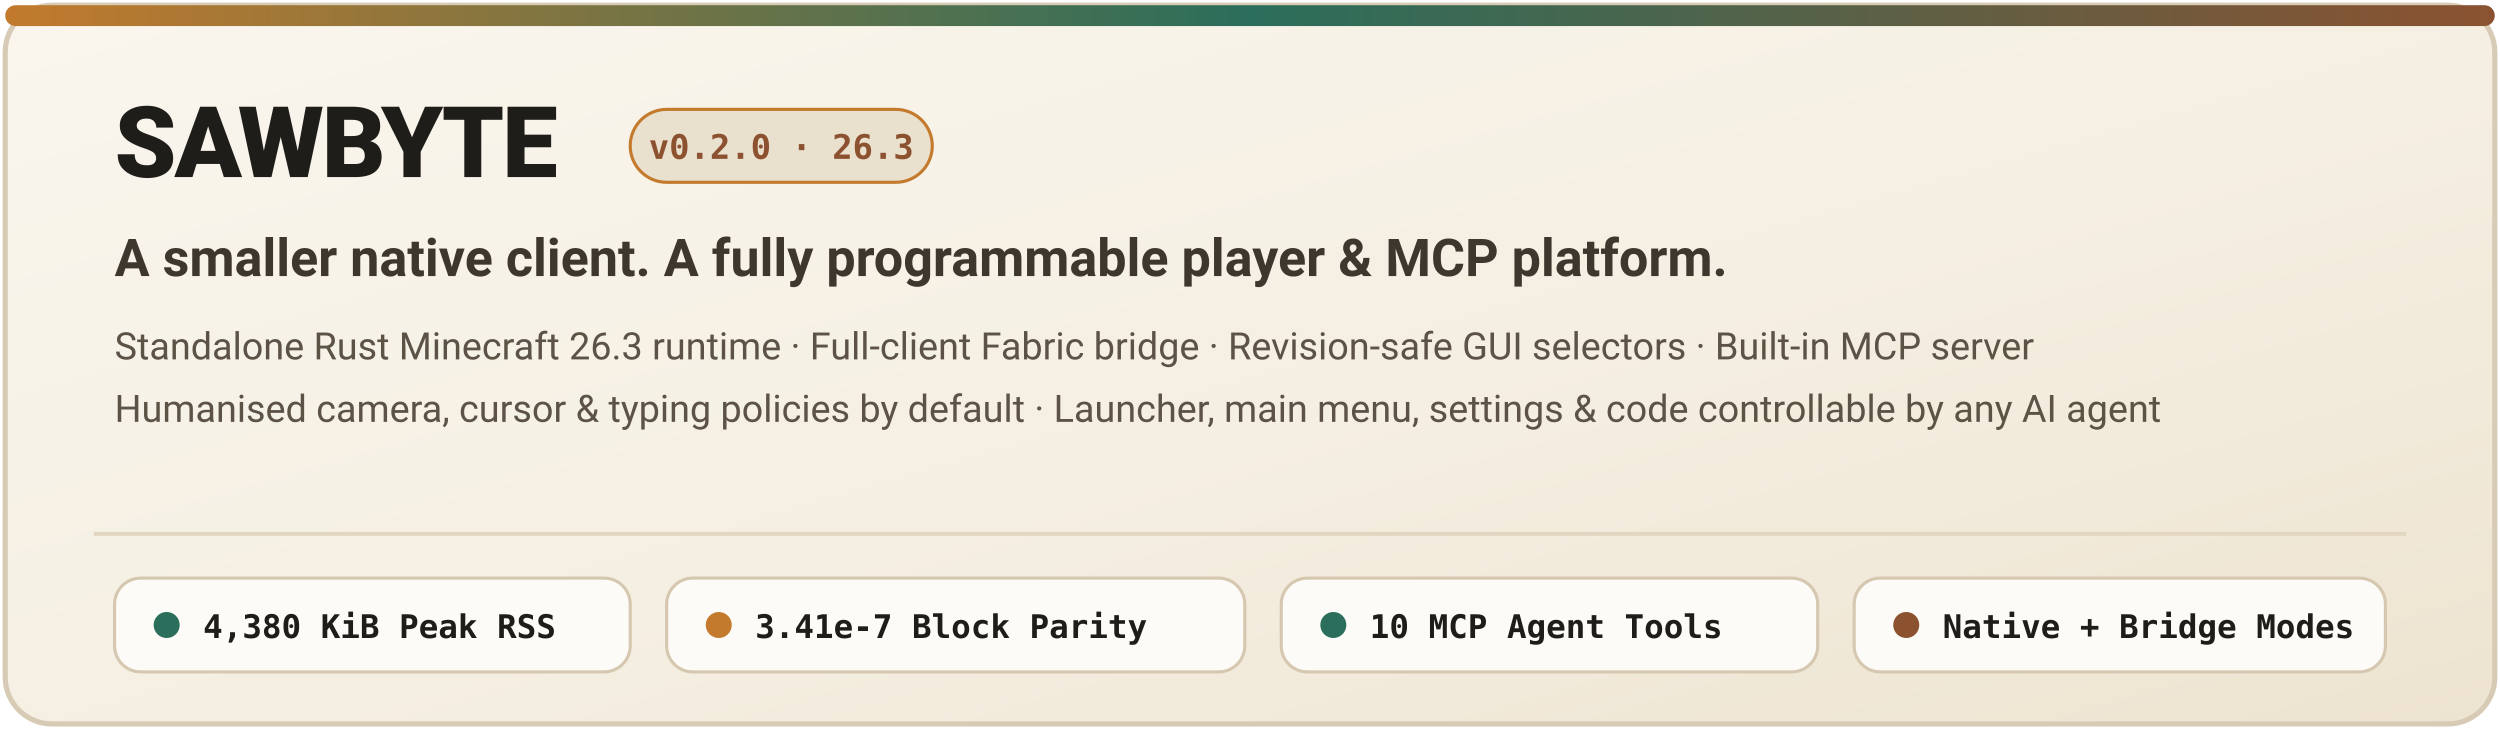
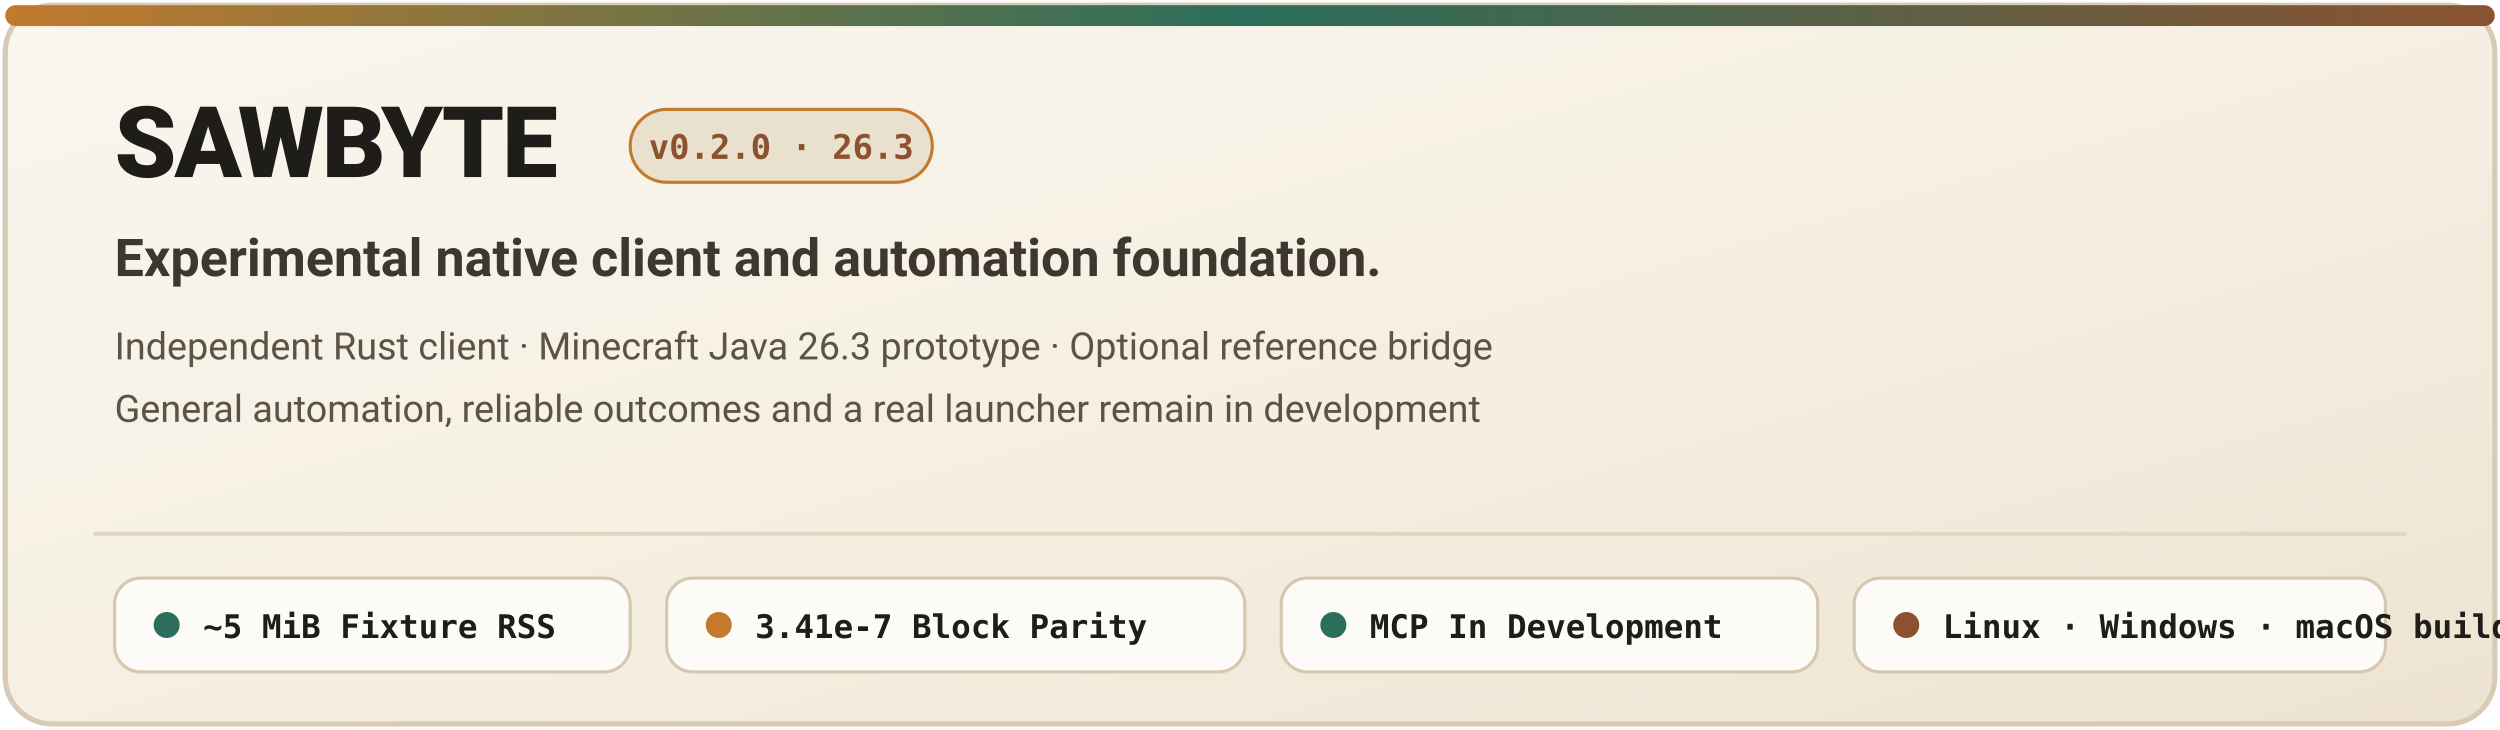
<svg xmlns="http://www.w3.org/2000/svg" viewBox="0 0 960 280" width="100%">
  <defs>
    <linearGradient id="creamBg" x1="0%" y1="0%" x2="100%" y2="100%">
      <stop offset="0%" stop-color="#FAF6EE" />
      <stop offset="55%" stop-color="#F5EFE2" />
      <stop offset="100%" stop-color="#EDE3D0" />
    </linearGradient>
    <linearGradient id="accentBar" x1="0%" y1="0%" x2="100%" y2="0%">
      <stop offset="0%" stop-color="#C47A2C" />
      <stop offset="50%" stop-color="#2B6E5B" />
      <stop offset="100%" stop-color="#8C5230" />
    </linearGradient>
  </defs>
  <rect x="2" y="2" width="956" height="276" rx="18" fill="url(#creamBg)" stroke="#D8CBB5" stroke-width="2" />
  <rect x="2" y="2" width="956" height="8" rx="4" fill="url(#accentBar)" />
  <line x1="36" y1="205" x2="924" y2="205" stroke="#E2D6C1" stroke-width="1.5" />
  <text x="44" y="68" font-family="ui-sans-serif, -apple-system, BlinkMacSystemFont, 'Segoe UI', Roboto, sans-serif" font-size="38" font-weight="800" fill="#1F1D1A" letter-spacing="-0.8">SAWBYTE</text>
  <rect x="242" y="42" width="116" height="28" rx="14" fill="#EAE0CE" stroke="#C47A2C" stroke-width="1.2" />
  <text x="300" y="61" text-anchor="middle" font-family="ui-monospace, SFMono-Regular, Menlo, monospace" font-size="13" font-weight="700" fill="#8C5230">v0.2.0 · 26.3</text>
  <text x="44" y="106" font-family="ui-sans-serif, -apple-system, BlinkMacSystemFont, 'Segoe UI', Roboto, sans-serif" font-size="20" font-weight="600" fill="#3D372E">
-     A smaller native client. A fully programmable player &amp; MCP platform.
+     Experimental native client and automation foundation.
  </text>
  <text x="44" y="138" font-family="ui-sans-serif, -apple-system, BlinkMacSystemFont, 'Segoe UI', Roboto, sans-serif" font-size="14.5" fill="#5C5346">
-     Standalone Rust Minecraft 26.3 runtime · Full-client Fabric bridge · Revision-safe GUI selectors · Built-in MCP server
+     Independent Rust client · Minecraft Java 26.3 prototype · Optional reference bridge
  </text>
  <text x="44" y="162" font-family="ui-sans-serif, -apple-system, BlinkMacSystemFont, 'Segoe UI', Roboto, sans-serif" font-size="14.5" fill="#5C5346">
-     Humanised camera, cursor &amp; typing policies by default · Launcher, main menu, settings &amp; code controllable by any AI agent
+     General automation, reliable outcomes and a real launcher remain in development
  </text>
  <g transform="translate(44, 222)">
    <rect x="0" y="0" width="198" height="36" rx="10" fill="#FDFBF7" stroke="#D5C7B0" stroke-width="1.2" />
    <circle cx="20" cy="18" r="5" fill="#2B6E5B" />
-     <text x="34" y="23" font-family="ui-monospace, SFMono-Regular, Menlo, monospace" font-size="12.5" font-weight="600" fill="#1F1D1A">4,380 KiB Peak RSS</text>
+     <text x="34" y="23" font-family="ui-monospace, SFMono-Regular, Menlo, monospace" font-size="12.5" font-weight="600" fill="#1F1D1A">~5 MiB Fixture RSS</text>
    <rect x="212" y="0" width="222" height="36" rx="10" fill="#FDFBF7" stroke="#D5C7B0" stroke-width="1.2" />
    <circle cx="232" cy="18" r="5" fill="#C47A2C" />
    <text x="246" y="23" font-family="ui-monospace, SFMono-Regular, Menlo, monospace" font-size="12.5" font-weight="600" fill="#1F1D1A">3.41e-7 Block Parity</text>
    <rect x="448" y="0" width="206" height="36" rx="10" fill="#FDFBF7" stroke="#D5C7B0" stroke-width="1.2" />
    <circle cx="468" cy="18" r="5" fill="#2B6E5B" />
-     <text x="482" y="23" font-family="ui-monospace, SFMono-Regular, Menlo, monospace" font-size="12.5" font-weight="600" fill="#1F1D1A">10 MCP Agent Tools</text>
+     <text x="482" y="23" font-family="ui-monospace, SFMono-Regular, Menlo, monospace" font-size="12.5" font-weight="600" fill="#1F1D1A">MCP In Development</text>
    <rect x="668" y="0" width="204" height="36" rx="10" fill="#FDFBF7" stroke="#D5C7B0" stroke-width="1.2" />
    <circle cx="688" cy="18" r="5" fill="#8C5230" />
-     <text x="702" y="23" font-family="ui-monospace, SFMono-Regular, Menlo, monospace" font-size="12.5" font-weight="600" fill="#1F1D1A">Native + Bridge Modes</text>
+     <text x="702" y="23" font-family="ui-monospace, SFMono-Regular, Menlo, monospace" font-size="12.5" font-weight="600" fill="#1F1D1A">Linux · Windows · macOS builds</text>
  </g>
</svg>
